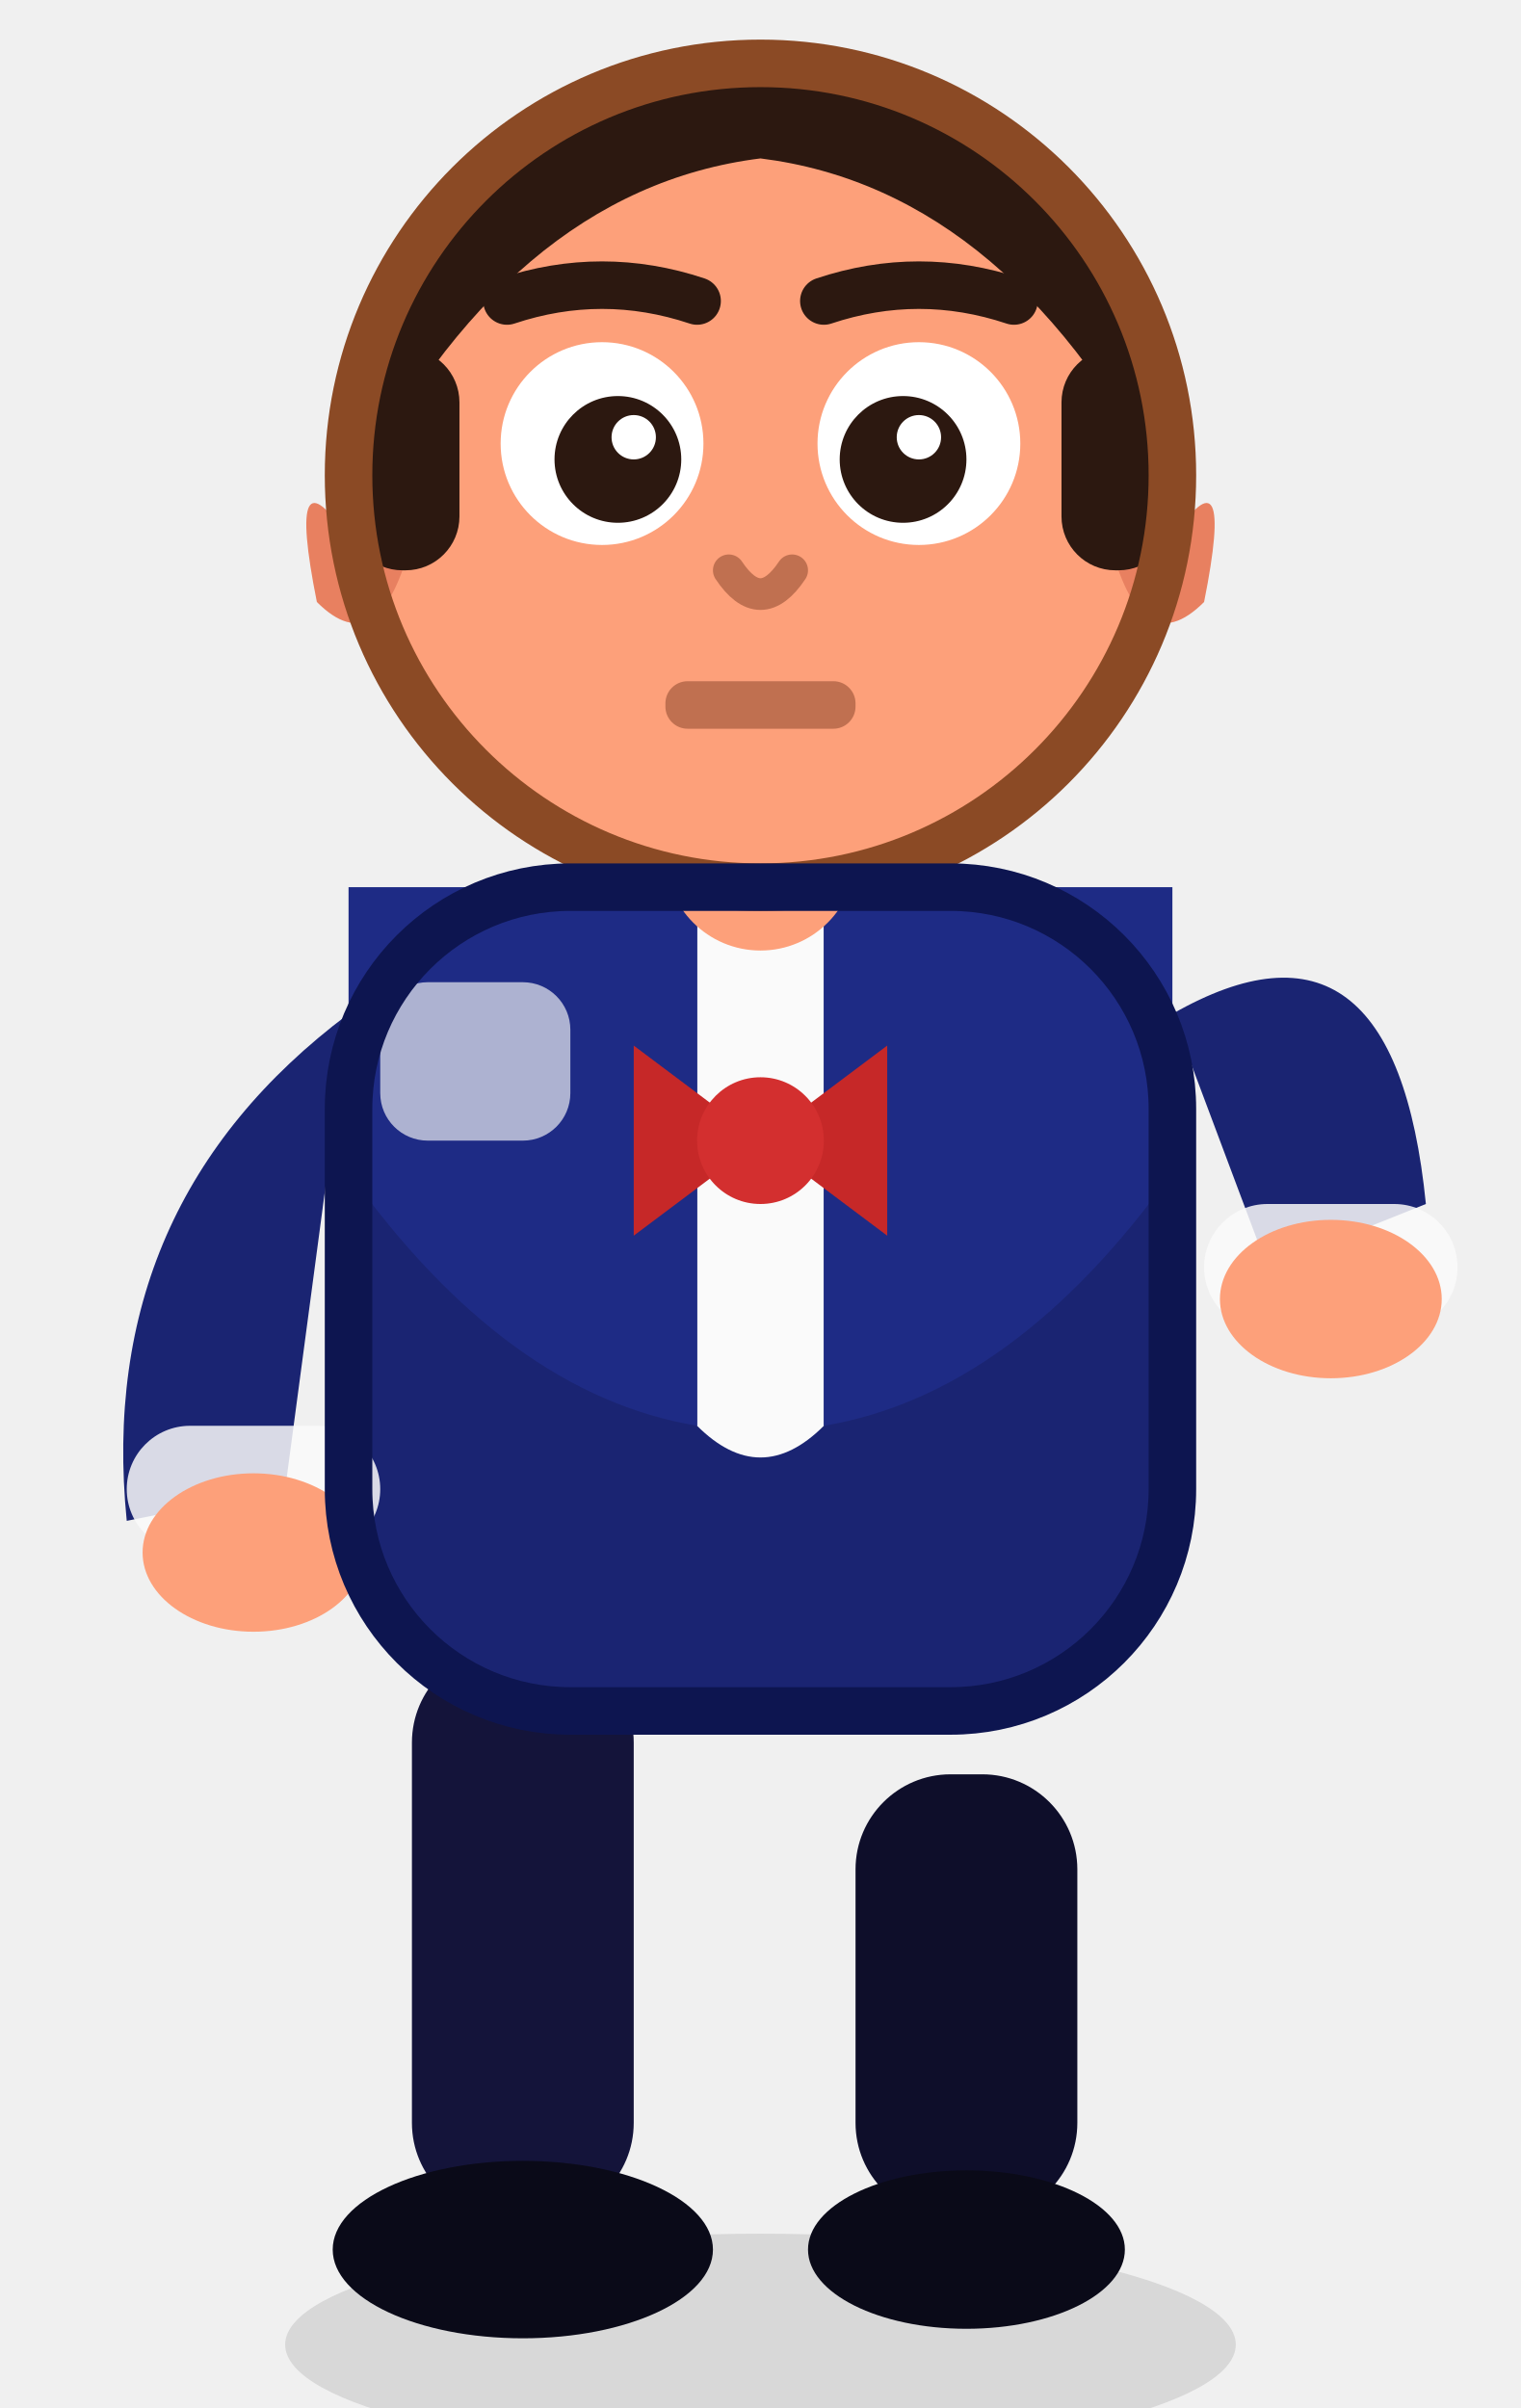
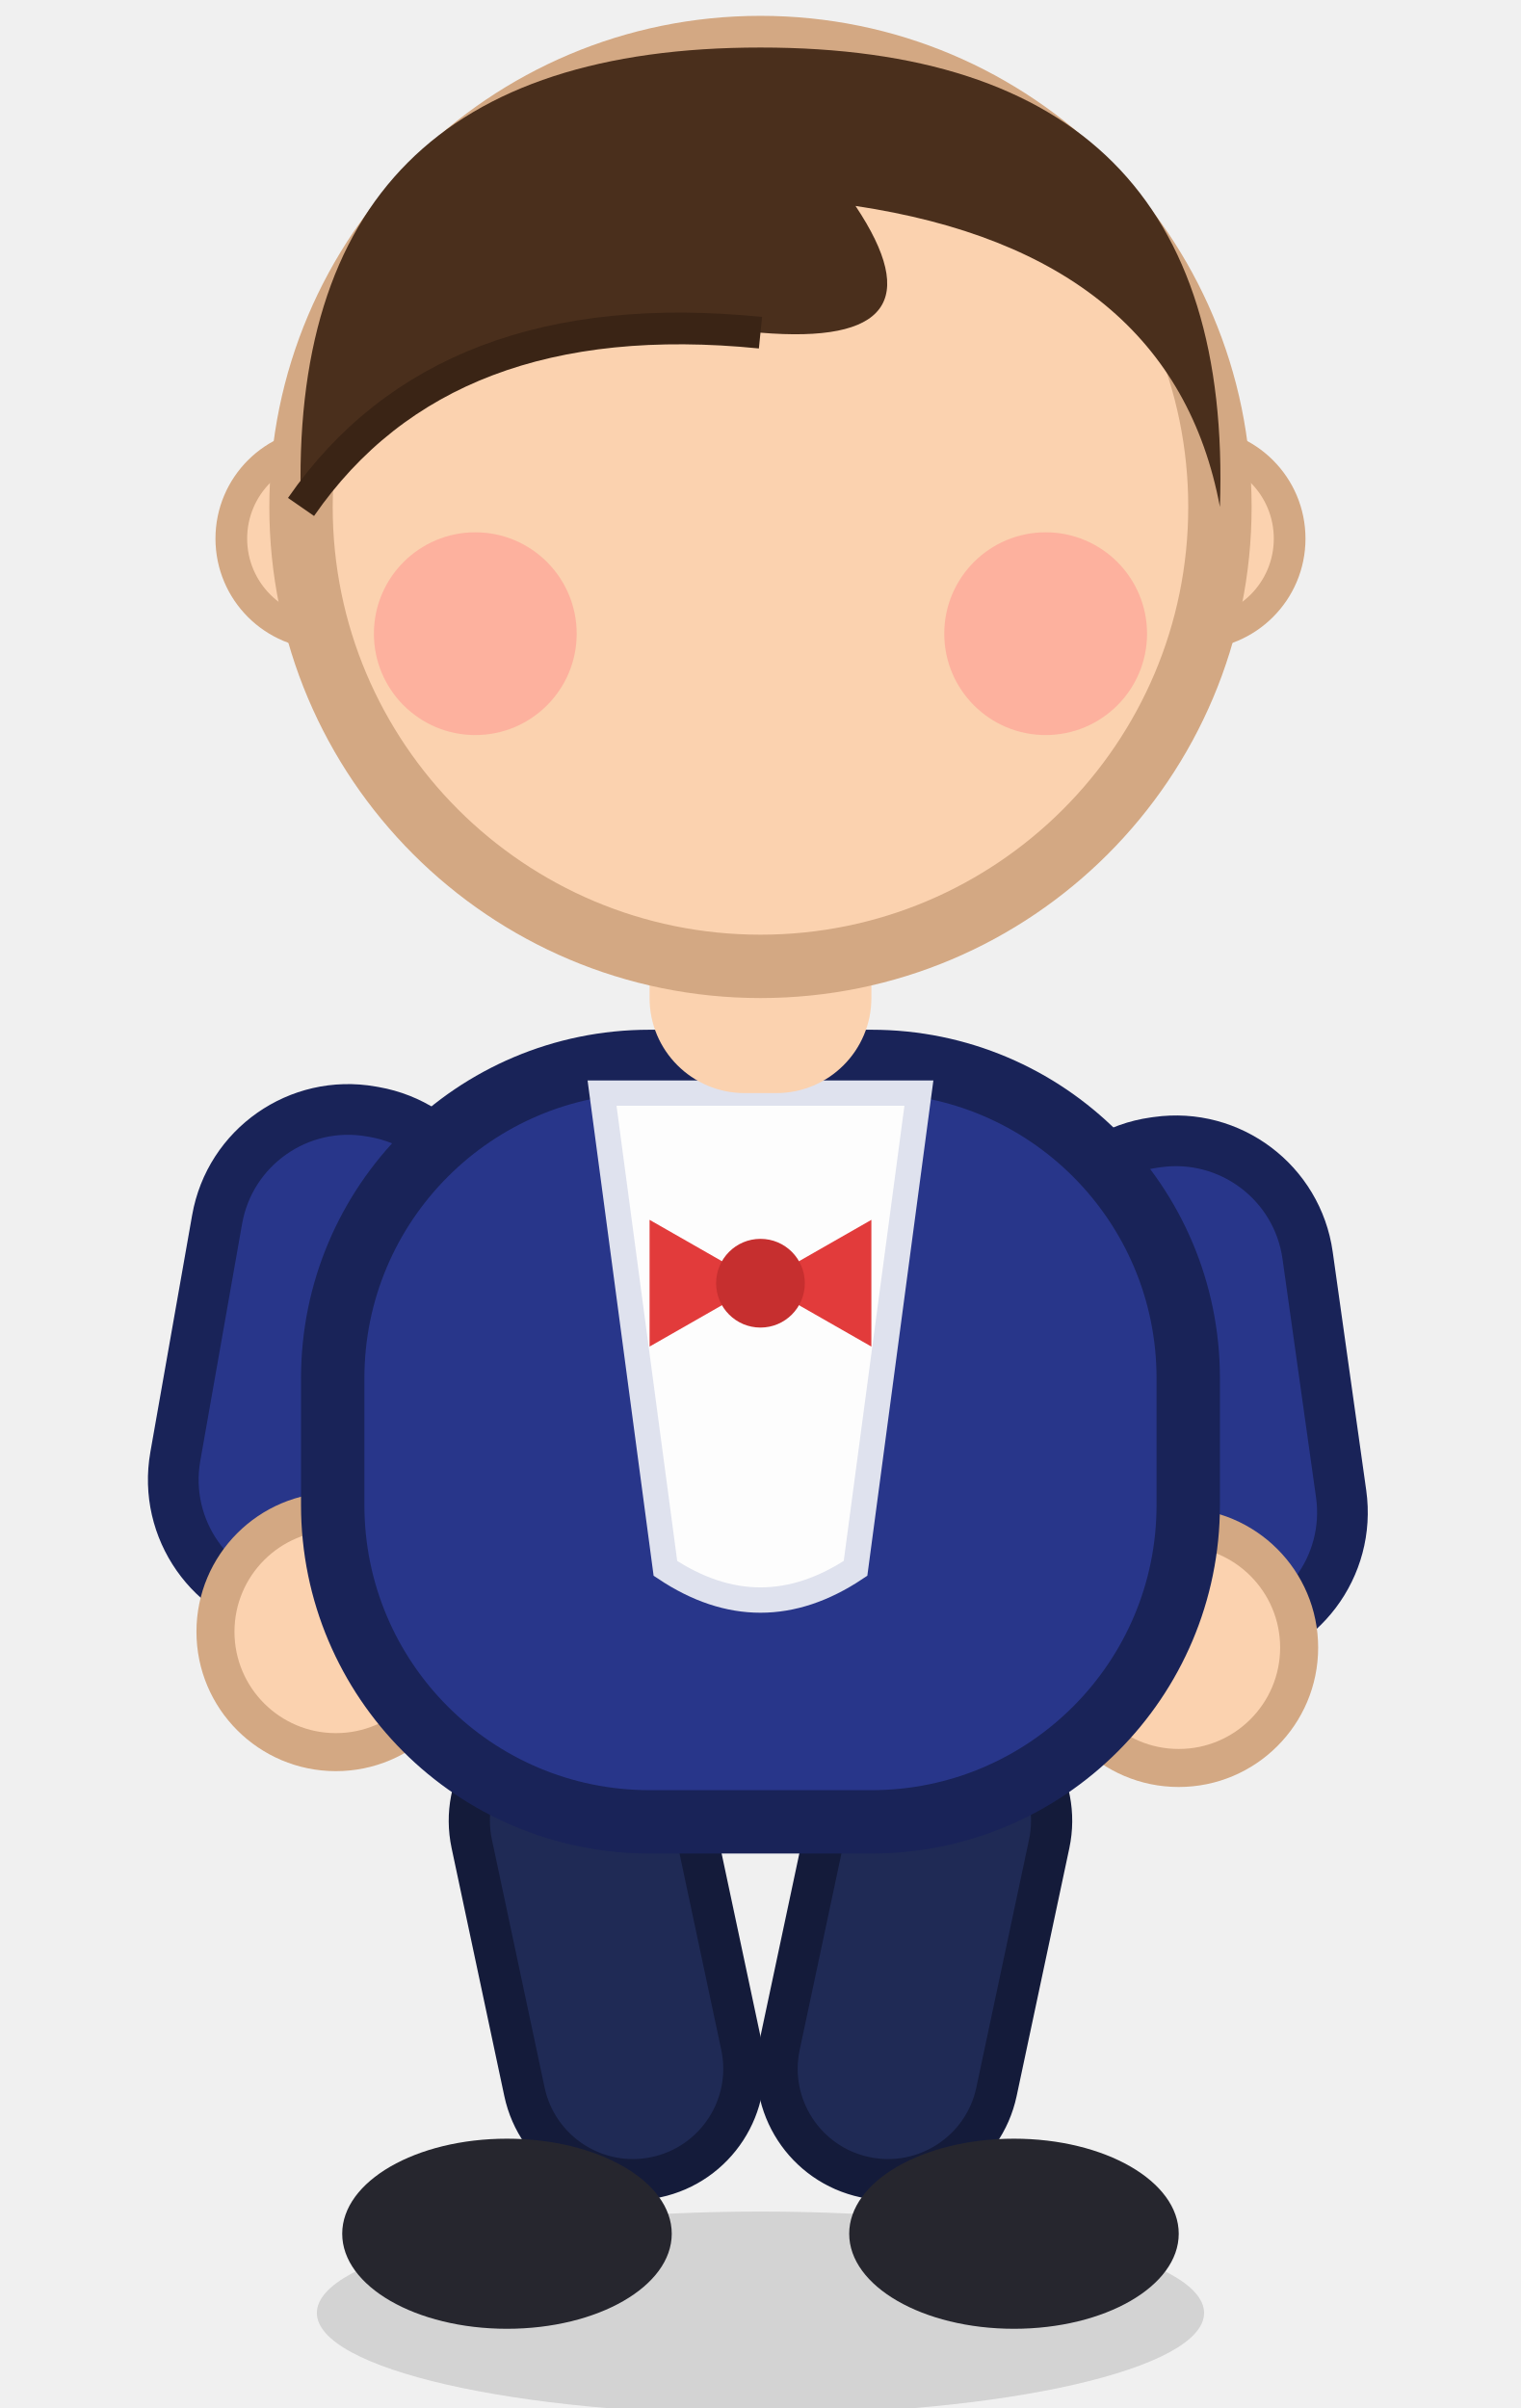
<svg xmlns="http://www.w3.org/2000/svg" viewBox="0 0 48 76">
-   <ellipse cx="24" cy="74" rx="15" ry="3.5" fill="#0000001A" />
-   <rect x="13" y="52" width="7" height="18" rx="3" fill="#14143A" />
-   <rect x="27" y="56" width="7" height="14" rx="3" fill="#0E0E2A" />
-   <ellipse cx="16.5" cy="71" rx="6" ry="2.8" fill="#0A0A18" />
-   <ellipse cx="30.5" cy="71" rx="5" ry="2.5" fill="#0A0A18" />
-   <rect x="11" y="28" width="26" height="26" rx="7" fill="#1A2472" />
-   <path d="M22 28 L26 28 L26 45 Q24 47 22 45 Z" fill="#FAFAFA" />
-   <path d="M11 28 L22 28 L22 45 Q16 44 11 37 Z" fill="#1E2B85" />
-   <path d="M37 28 L26 28 L26 45 Q32 44 37 37 Z" fill="#1E2B85" />
-   <rect x="12" y="31" width="6" height="5" rx="1.5" fill="#FAFAFA" opacity="0.65" />
-   <polygon points="20,33 24,36 20,39" fill="#C62828" />
-   <polygon points="28,33 24,36 28,39" fill="#C62828" />
-   <circle cx="24" cy="36" r="2" fill="#D32F2F" />
-   <path d="M11 32 Q3 38 4 48 L9 47 L11 32 Z" fill="#1A2472" />
-   <rect x="4" y="45" width="8" height="4" rx="2" fill="#FAFAFA" opacity="0.85" />
-   <ellipse cx="8" cy="49" rx="3.5" ry="2.5" fill="#FDA07A" />
-   <path d="M37 32 Q44 28 45 38 L40 40 L37 32 Z" fill="#1A2472" />
-   <rect x="38" y="38" width="8" height="4" rx="2" fill="#FAFAFA" opacity="0.85" />
-   <ellipse cx="42" cy="41" rx="3.5" ry="2.5" fill="#FDA07A" />
-   <rect x="21" y="22" width="6" height="8" rx="3" fill="#FDA07A" />
-   <circle cx="24" cy="15" r="13" fill="#FDA07A" />
-   <path d="M11 17 Q9 14 10 19 Q12 21 13 17 Z" fill="#E88060" />
-   <path d="M37 17 Q39 14 38 19 Q36 21 35 17 Z" fill="#E88060" />
-   <path d="M11 11 Q13 3 24 2 Q35 3 37 11 L37 16 Q32 6 24 5 Q16 6 11 16 Z" fill="#2C1810" />
-   <rect x="11" y="11" width="3.5" height="7" rx="1.7" fill="#2C1810" />
-   <rect x="33.5" y="11" width="3.5" height="7" rx="1.7" fill="#2C1810" />
-   <circle cx="19" cy="14" r="3.2" fill="white" />
-   <circle cx="19.5" cy="14.5" r="2" fill="#2C1810" />
-   <circle cx="20" cy="13.8" r="0.7" fill="white" />
-   <circle cx="29" cy="14" r="3.2" fill="white" />
-   <circle cx="28.5" cy="14.5" r="2" fill="#2C1810" />
-   <circle cx="29" cy="13.8" r="0.7" fill="white" />
-   <path d="M16 9.5 Q19 8.5 22 9.5" stroke="#2C1810" stroke-width="1.5" fill="none" stroke-linecap="round" />
-   <path d="M26 9.5 Q29 8.5 32 9.5" stroke="#2C1810" stroke-width="1.5" fill="none" stroke-linecap="round" />
-   <path d="M23 18 Q24 19.5 25 18" stroke="#C07050" stroke-width="1" fill="none" stroke-linecap="round" />
-   <rect x="21" y="21.5" width="6" height="1.5" rx="0.7" fill="#C07050" />
-   <circle cx="24" cy="15" r="13" fill="none" stroke="#8B4A25" stroke-width="1.5" />
-   <rect x="11" y="28" width="26" height="26" rx="7" fill="none" stroke="#0D1550" stroke-width="1.5" />
+   <ellipse cx="24" cy="73" rx="14" ry="3.2" fill="#0000001f" />
+   <rect x="14.5" y="54" width="7" height="15" rx="3.5" fill="#1f2a55" stroke="#141b3a" stroke-width="1.3" transform="rotate(-12 18 56)" />
+   <rect x="26.5" y="54" width="7" height="15" rx="3.5" fill="#1f2a55" stroke="#141b3a" stroke-width="1.3" transform="rotate(12 30 56)" />
+   <ellipse cx="16" cy="70.5" rx="5.2" ry="3" fill="#26262e" />
+   <ellipse cx="32" cy="70.5" rx="5.2" ry="3" fill="#26262e" />
+   <rect x="7" y="35" width="8.5" height="16" rx="4.2" fill="#28368a" stroke="#192358" stroke-width="1.6" transform="rotate(10 11 38)" />
+   <rect x="32.5" y="36" width="8.5" height="16" rx="4.2" fill="#28368a" stroke="#192358" stroke-width="1.6" transform="rotate(-8 37 38)" />
+   <circle cx="10.6" cy="51.5" r="3.8" fill="#fbd2af" stroke="#d3a883" stroke-width="1.2" />
+   <circle cx="37.2" cy="52" r="3.8" fill="#fbd2af" stroke="#d3a883" stroke-width="1.2" />
+   <rect x="10.5" y="33.5" width="27" height="24" rx="10" fill="#28368a" stroke="#192358" stroke-width="2" />
+   <path d="M19 34.5 L29 34.5 L27 49.5 Q24 51.5 21 49.5 Z" fill="#fdfdfd" stroke="#dfe2ee" stroke-width="0.8" />
+   <path d="M20.5 38.5 L24 40.5 L20.5 42.5 Z" fill="#e23b3b" />
+   <path d="M27.5 38.5 L24 40.5 L27.5 42.5 Z" fill="#e23b3b" />
+   <circle cx="24" cy="40.5" r="1.4" fill="#c62f2f" />
+   <rect x="20.5" y="27.5" width="7" height="7" rx="3" fill="#fbd2af" />
+   <circle cx="10.3" cy="17" r="3" fill="#fbd2af" stroke="#d3a883" stroke-width="1" />
+   <circle cx="37.7" cy="17" r="3" fill="#fbd2af" stroke="#d3a883" stroke-width="1" />
+   <circle cx="24" cy="16" r="14.5" fill="#fbd2af" stroke="#d3a883" stroke-width="2" />
+   <path d="M9.5 16 Q9 1.5 24 1.5 Q39 1.5 38.5 16 Q37 8 27 6.5 Q30 11 24 10.5 Q14 9.5 9.5 16 Z" fill="#4a2f1c" />
+   <path d="M9.5 16 Q14 9.5 24 10.5" fill="none" stroke="#3a2415" stroke-width="1" />
+   <circle cx="15" cy="20" r="3.2" fill="#FF8A8A" opacity="0.45" />
+   <circle cx="33" cy="20" r="3.2" fill="#FF8A8A" opacity="0.45" />
</svg>
